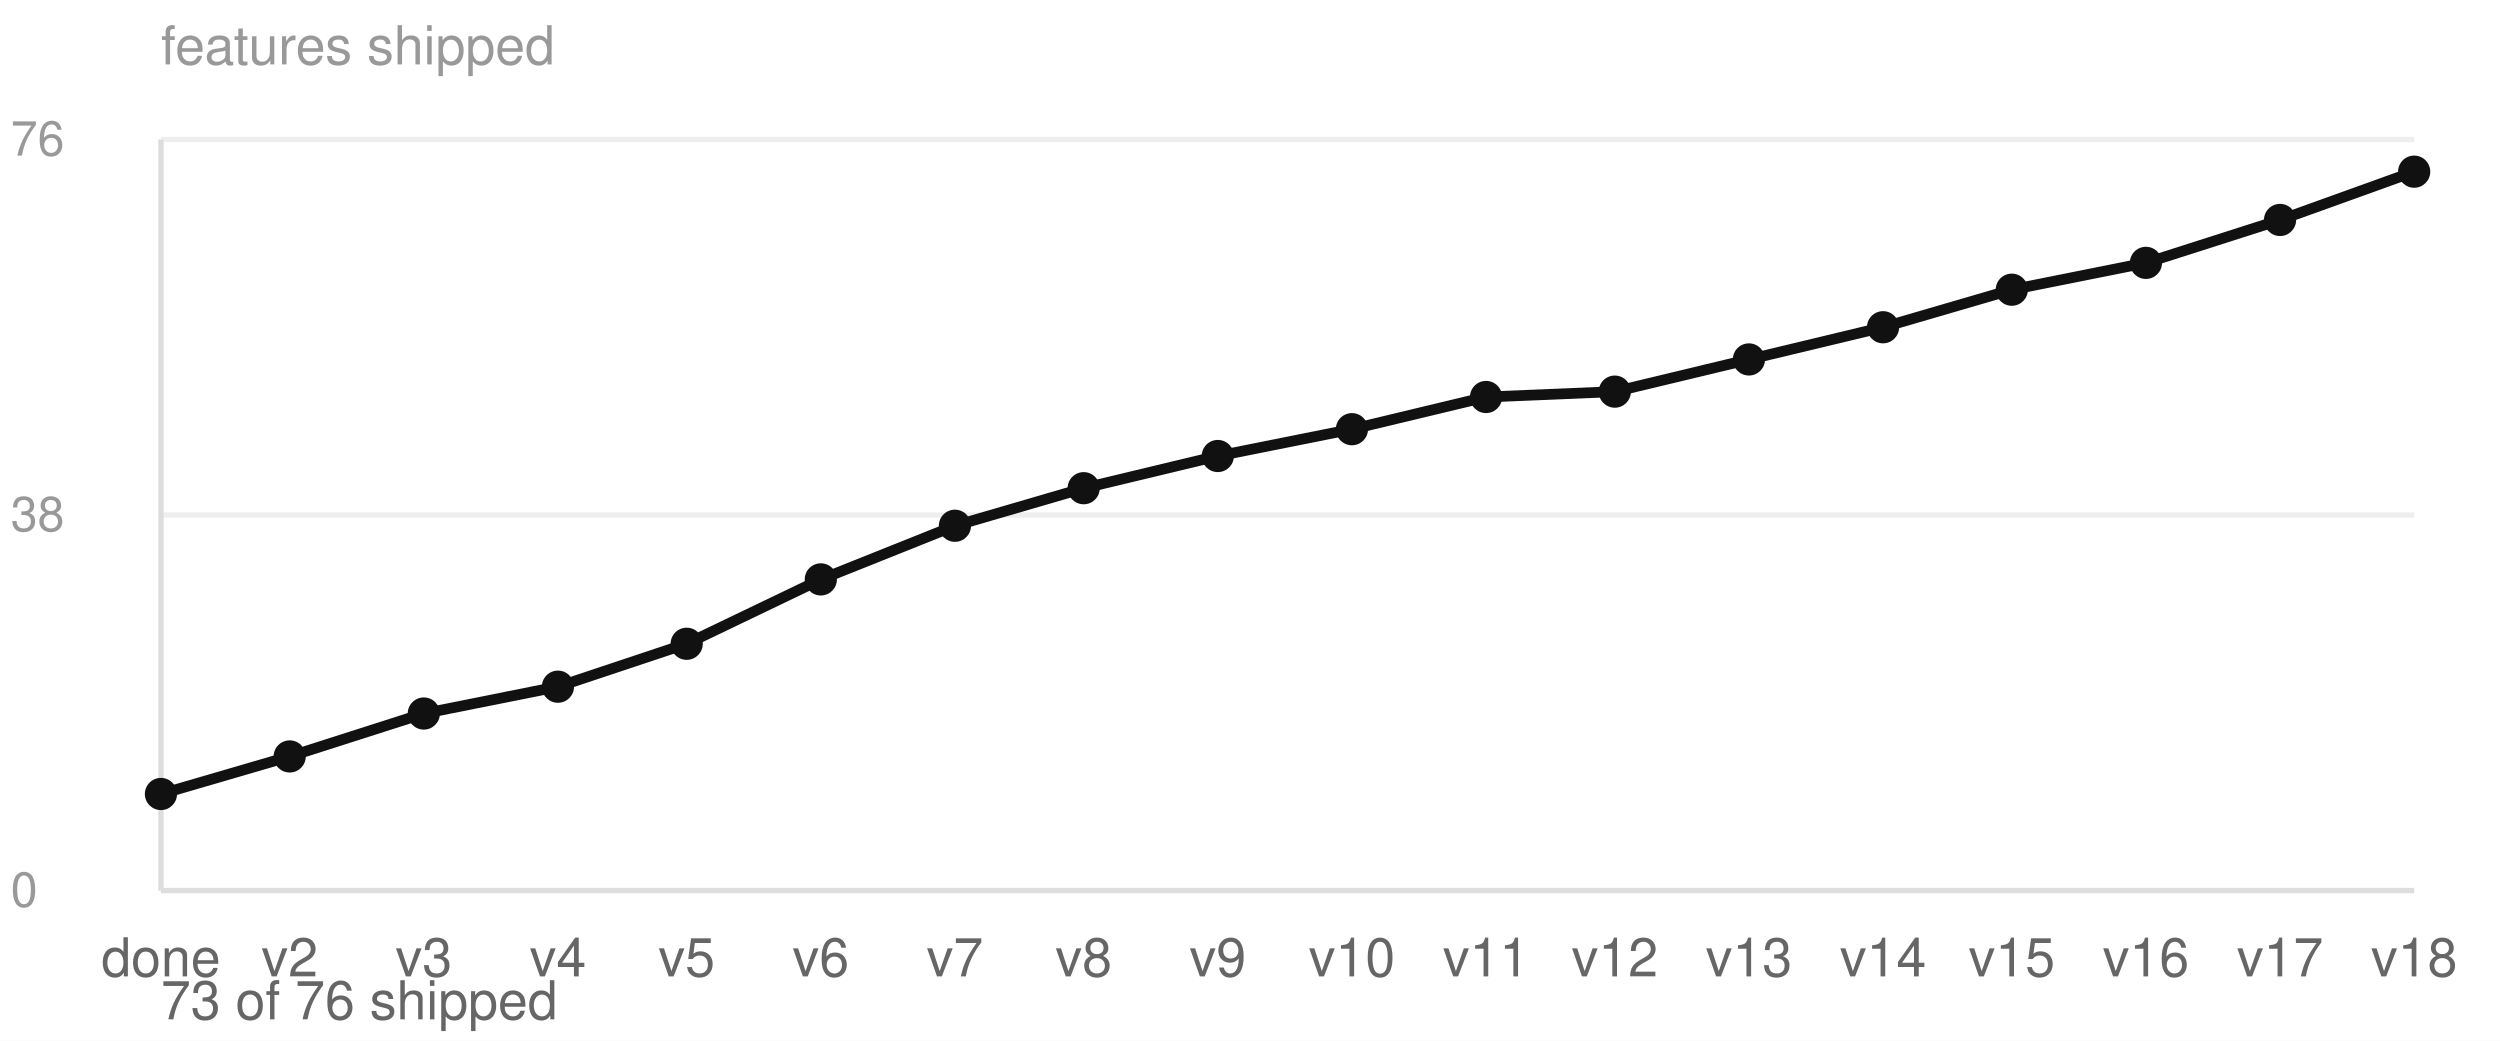
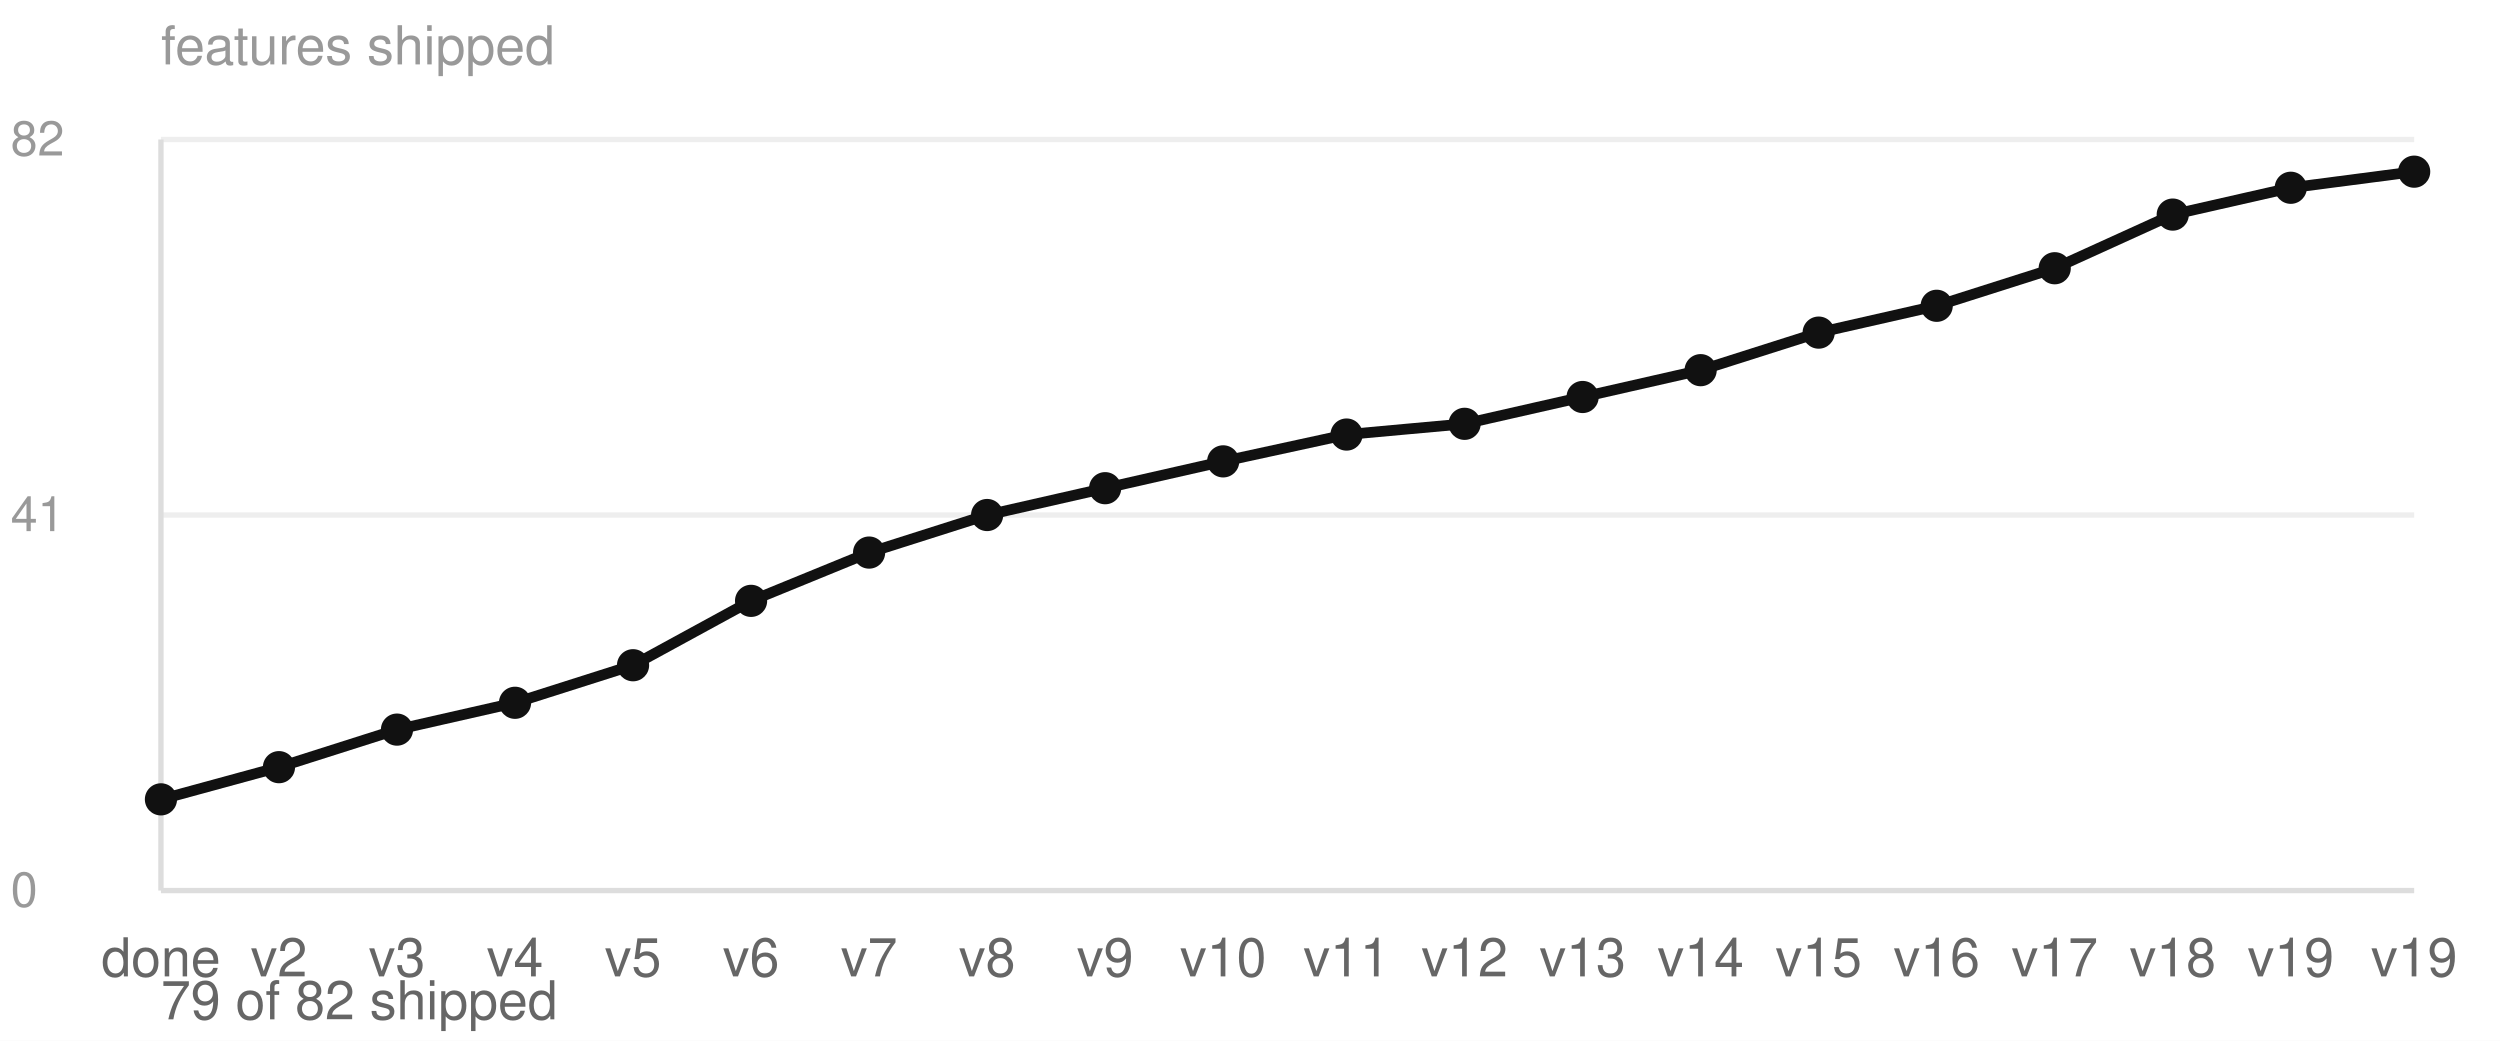
<svg xmlns="http://www.w3.org/2000/svg" width="466" height="194" viewBox="0 0 466 194">
  <rect width="100%" height="100%" fill="#ffffff" />
  <text x="30" y="12" font-family="-apple-system,Helvetica,Arial,sans-serif" font-size="10" fill="#999">features shipped</text>
  <line x1="30" y1="26" x2="450" y2="26" stroke="#eee" />
-   <text x="2" y="29" font-family="-apple-system,Helvetica,Arial,sans-serif" font-size="9" fill="#999">76</text>
+   <text x="2" y="29" font-family="-apple-system,Helvetica,Arial,sans-serif" font-size="9" fill="#999">82</text>
  <line x1="30" y1="96" x2="450" y2="96" stroke="#eee" />
-   <text x="2" y="99" font-family="-apple-system,Helvetica,Arial,sans-serif" font-size="9" fill="#999">38</text>
+   <text x="2" y="99" font-family="-apple-system,Helvetica,Arial,sans-serif" font-size="9" fill="#999">41</text>
  <line x1="30" y1="26" x2="30" y2="166" stroke="#ddd" />
  <line x1="30" y1="166" x2="450" y2="166" stroke="#ddd" />
  <text x="2" y="169" font-family="-apple-system,Helvetica,Arial,sans-serif" font-size="9" fill="#999">0</text>
-   <polyline points="30,148 54,141 79,133 104,128 128,120 153,108 178,98 202,91 227,85 252,80 277,74 301,73 326,67 351,61 375,54 400,49 425,41 450,32 " fill="none" stroke="#111" stroke-width="2" />
-   <circle cx="30" cy="148" r="3" fill="#111" />
-   <circle cx="54" cy="141" r="3" fill="#111" />
-   <circle cx="79" cy="133" r="3" fill="#111" />
-   <circle cx="104" cy="128" r="3" fill="#111" />
-   <circle cx="128" cy="120" r="3" fill="#111" />
-   <circle cx="153" cy="108" r="3" fill="#111" />
-   <circle cx="178" cy="98" r="3" fill="#111" />
-   <circle cx="202" cy="91" r="3" fill="#111" />
-   <circle cx="227" cy="85" r="3" fill="#111" />
-   <circle cx="252" cy="80" r="3" fill="#111" />
-   <circle cx="277" cy="74" r="3" fill="#111" />
-   <circle cx="301" cy="73" r="3" fill="#111" />
-   <circle cx="326" cy="67" r="3" fill="#111" />
-   <circle cx="351" cy="61" r="3" fill="#111" />
-   <circle cx="375" cy="54" r="3" fill="#111" />
-   <circle cx="400" cy="49" r="3" fill="#111" />
-   <circle cx="425" cy="41" r="3" fill="#111" />
+   <polyline points="30,149 52,143 74,136 96,131 118,124 140,112 162,103 184,96 206,91 228,86 251,81 273,79 295,74 317,69 339,62 361,57 383,50 405,40 427,35 450,32 " fill="none" stroke="#111" stroke-width="2" />
+   <circle cx="30" cy="149" r="3" fill="#111" />
+   <circle cx="52" cy="143" r="3" fill="#111" />
+   <circle cx="74" cy="136" r="3" fill="#111" />
+   <circle cx="96" cy="131" r="3" fill="#111" />
+   <circle cx="118" cy="124" r="3" fill="#111" />
+   <circle cx="140" cy="112" r="3" fill="#111" />
+   <circle cx="162" cy="103" r="3" fill="#111" />
+   <circle cx="184" cy="96" r="3" fill="#111" />
+   <circle cx="206" cy="91" r="3" fill="#111" />
+   <circle cx="228" cy="86" r="3" fill="#111" />
+   <circle cx="251" cy="81" r="3" fill="#111" />
+   <circle cx="273" cy="79" r="3" fill="#111" />
+   <circle cx="295" cy="74" r="3" fill="#111" />
+   <circle cx="317" cy="69" r="3" fill="#111" />
+   <circle cx="339" cy="62" r="3" fill="#111" />
+   <circle cx="361" cy="57" r="3" fill="#111" />
+   <circle cx="383" cy="50" r="3" fill="#111" />
+   <circle cx="405" cy="40" r="3" fill="#111" />
+   <circle cx="427" cy="35" r="3" fill="#111" />
  <circle cx="450" cy="32" r="3" fill="#111" />
  <text x="30" y="182" font-family="-apple-system,Helvetica,Arial,sans-serif" font-size="10" fill="#666" text-anchor="middle">done</text>
-   <text x="54" y="182" font-family="-apple-system,Helvetica,Arial,sans-serif" font-size="10" fill="#666" text-anchor="middle">v2</text>
-   <text x="79" y="182" font-family="-apple-system,Helvetica,Arial,sans-serif" font-size="10" fill="#666" text-anchor="middle">v3</text>
-   <text x="104" y="182" font-family="-apple-system,Helvetica,Arial,sans-serif" font-size="10" fill="#666" text-anchor="middle">v4</text>
-   <text x="128" y="182" font-family="-apple-system,Helvetica,Arial,sans-serif" font-size="10" fill="#666" text-anchor="middle">v5</text>
-   <text x="153" y="182" font-family="-apple-system,Helvetica,Arial,sans-serif" font-size="10" fill="#666" text-anchor="middle">v6</text>
-   <text x="178" y="182" font-family="-apple-system,Helvetica,Arial,sans-serif" font-size="10" fill="#666" text-anchor="middle">v7</text>
-   <text x="202" y="182" font-family="-apple-system,Helvetica,Arial,sans-serif" font-size="10" fill="#666" text-anchor="middle">v8</text>
-   <text x="227" y="182" font-family="-apple-system,Helvetica,Arial,sans-serif" font-size="10" fill="#666" text-anchor="middle">v9</text>
-   <text x="252" y="182" font-family="-apple-system,Helvetica,Arial,sans-serif" font-size="10" fill="#666" text-anchor="middle">v10</text>
-   <text x="277" y="182" font-family="-apple-system,Helvetica,Arial,sans-serif" font-size="10" fill="#666" text-anchor="middle">v11</text>
-   <text x="301" y="182" font-family="-apple-system,Helvetica,Arial,sans-serif" font-size="10" fill="#666" text-anchor="middle">v12</text>
-   <text x="326" y="182" font-family="-apple-system,Helvetica,Arial,sans-serif" font-size="10" fill="#666" text-anchor="middle">v13</text>
-   <text x="351" y="182" font-family="-apple-system,Helvetica,Arial,sans-serif" font-size="10" fill="#666" text-anchor="middle">v14</text>
-   <text x="375" y="182" font-family="-apple-system,Helvetica,Arial,sans-serif" font-size="10" fill="#666" text-anchor="middle">v15</text>
-   <text x="400" y="182" font-family="-apple-system,Helvetica,Arial,sans-serif" font-size="10" fill="#666" text-anchor="middle">v16</text>
-   <text x="425" y="182" font-family="-apple-system,Helvetica,Arial,sans-serif" font-size="10" fill="#666" text-anchor="middle">v17</text>
-   <text x="450" y="182" font-family="-apple-system,Helvetica,Arial,sans-serif" font-size="10" fill="#666" text-anchor="middle">v18</text>
-   <text x="30" y="190" font-family="-apple-system,Helvetica,Arial,sans-serif" font-size="10" fill="#666">73 of 76 shipped</text>
+   <text x="52" y="182" font-family="-apple-system,Helvetica,Arial,sans-serif" font-size="10" fill="#666" text-anchor="middle">v2</text>
+   <text x="74" y="182" font-family="-apple-system,Helvetica,Arial,sans-serif" font-size="10" fill="#666" text-anchor="middle">v3</text>
+   <text x="96" y="182" font-family="-apple-system,Helvetica,Arial,sans-serif" font-size="10" fill="#666" text-anchor="middle">v4</text>
+   <text x="118" y="182" font-family="-apple-system,Helvetica,Arial,sans-serif" font-size="10" fill="#666" text-anchor="middle">v5</text>
+   <text x="140" y="182" font-family="-apple-system,Helvetica,Arial,sans-serif" font-size="10" fill="#666" text-anchor="middle">v6</text>
+   <text x="162" y="182" font-family="-apple-system,Helvetica,Arial,sans-serif" font-size="10" fill="#666" text-anchor="middle">v7</text>
+   <text x="184" y="182" font-family="-apple-system,Helvetica,Arial,sans-serif" font-size="10" fill="#666" text-anchor="middle">v8</text>
+   <text x="206" y="182" font-family="-apple-system,Helvetica,Arial,sans-serif" font-size="10" fill="#666" text-anchor="middle">v9</text>
+   <text x="228" y="182" font-family="-apple-system,Helvetica,Arial,sans-serif" font-size="10" fill="#666" text-anchor="middle">v10</text>
+   <text x="251" y="182" font-family="-apple-system,Helvetica,Arial,sans-serif" font-size="10" fill="#666" text-anchor="middle">v11</text>
+   <text x="273" y="182" font-family="-apple-system,Helvetica,Arial,sans-serif" font-size="10" fill="#666" text-anchor="middle">v12</text>
+   <text x="295" y="182" font-family="-apple-system,Helvetica,Arial,sans-serif" font-size="10" fill="#666" text-anchor="middle">v13</text>
+   <text x="317" y="182" font-family="-apple-system,Helvetica,Arial,sans-serif" font-size="10" fill="#666" text-anchor="middle">v14</text>
+   <text x="339" y="182" font-family="-apple-system,Helvetica,Arial,sans-serif" font-size="10" fill="#666" text-anchor="middle">v15</text>
+   <text x="361" y="182" font-family="-apple-system,Helvetica,Arial,sans-serif" font-size="10" fill="#666" text-anchor="middle">v16</text>
+   <text x="383" y="182" font-family="-apple-system,Helvetica,Arial,sans-serif" font-size="10" fill="#666" text-anchor="middle">v17</text>
+   <text x="405" y="182" font-family="-apple-system,Helvetica,Arial,sans-serif" font-size="10" fill="#666" text-anchor="middle">v18</text>
+   <text x="427" y="182" font-family="-apple-system,Helvetica,Arial,sans-serif" font-size="10" fill="#666" text-anchor="middle">v19</text>
+   <text x="450" y="182" font-family="-apple-system,Helvetica,Arial,sans-serif" font-size="10" fill="#666" text-anchor="middle">v19</text>
+   <text x="30" y="190" font-family="-apple-system,Helvetica,Arial,sans-serif" font-size="10" fill="#666">79 of 82 shipped</text>
</svg>
